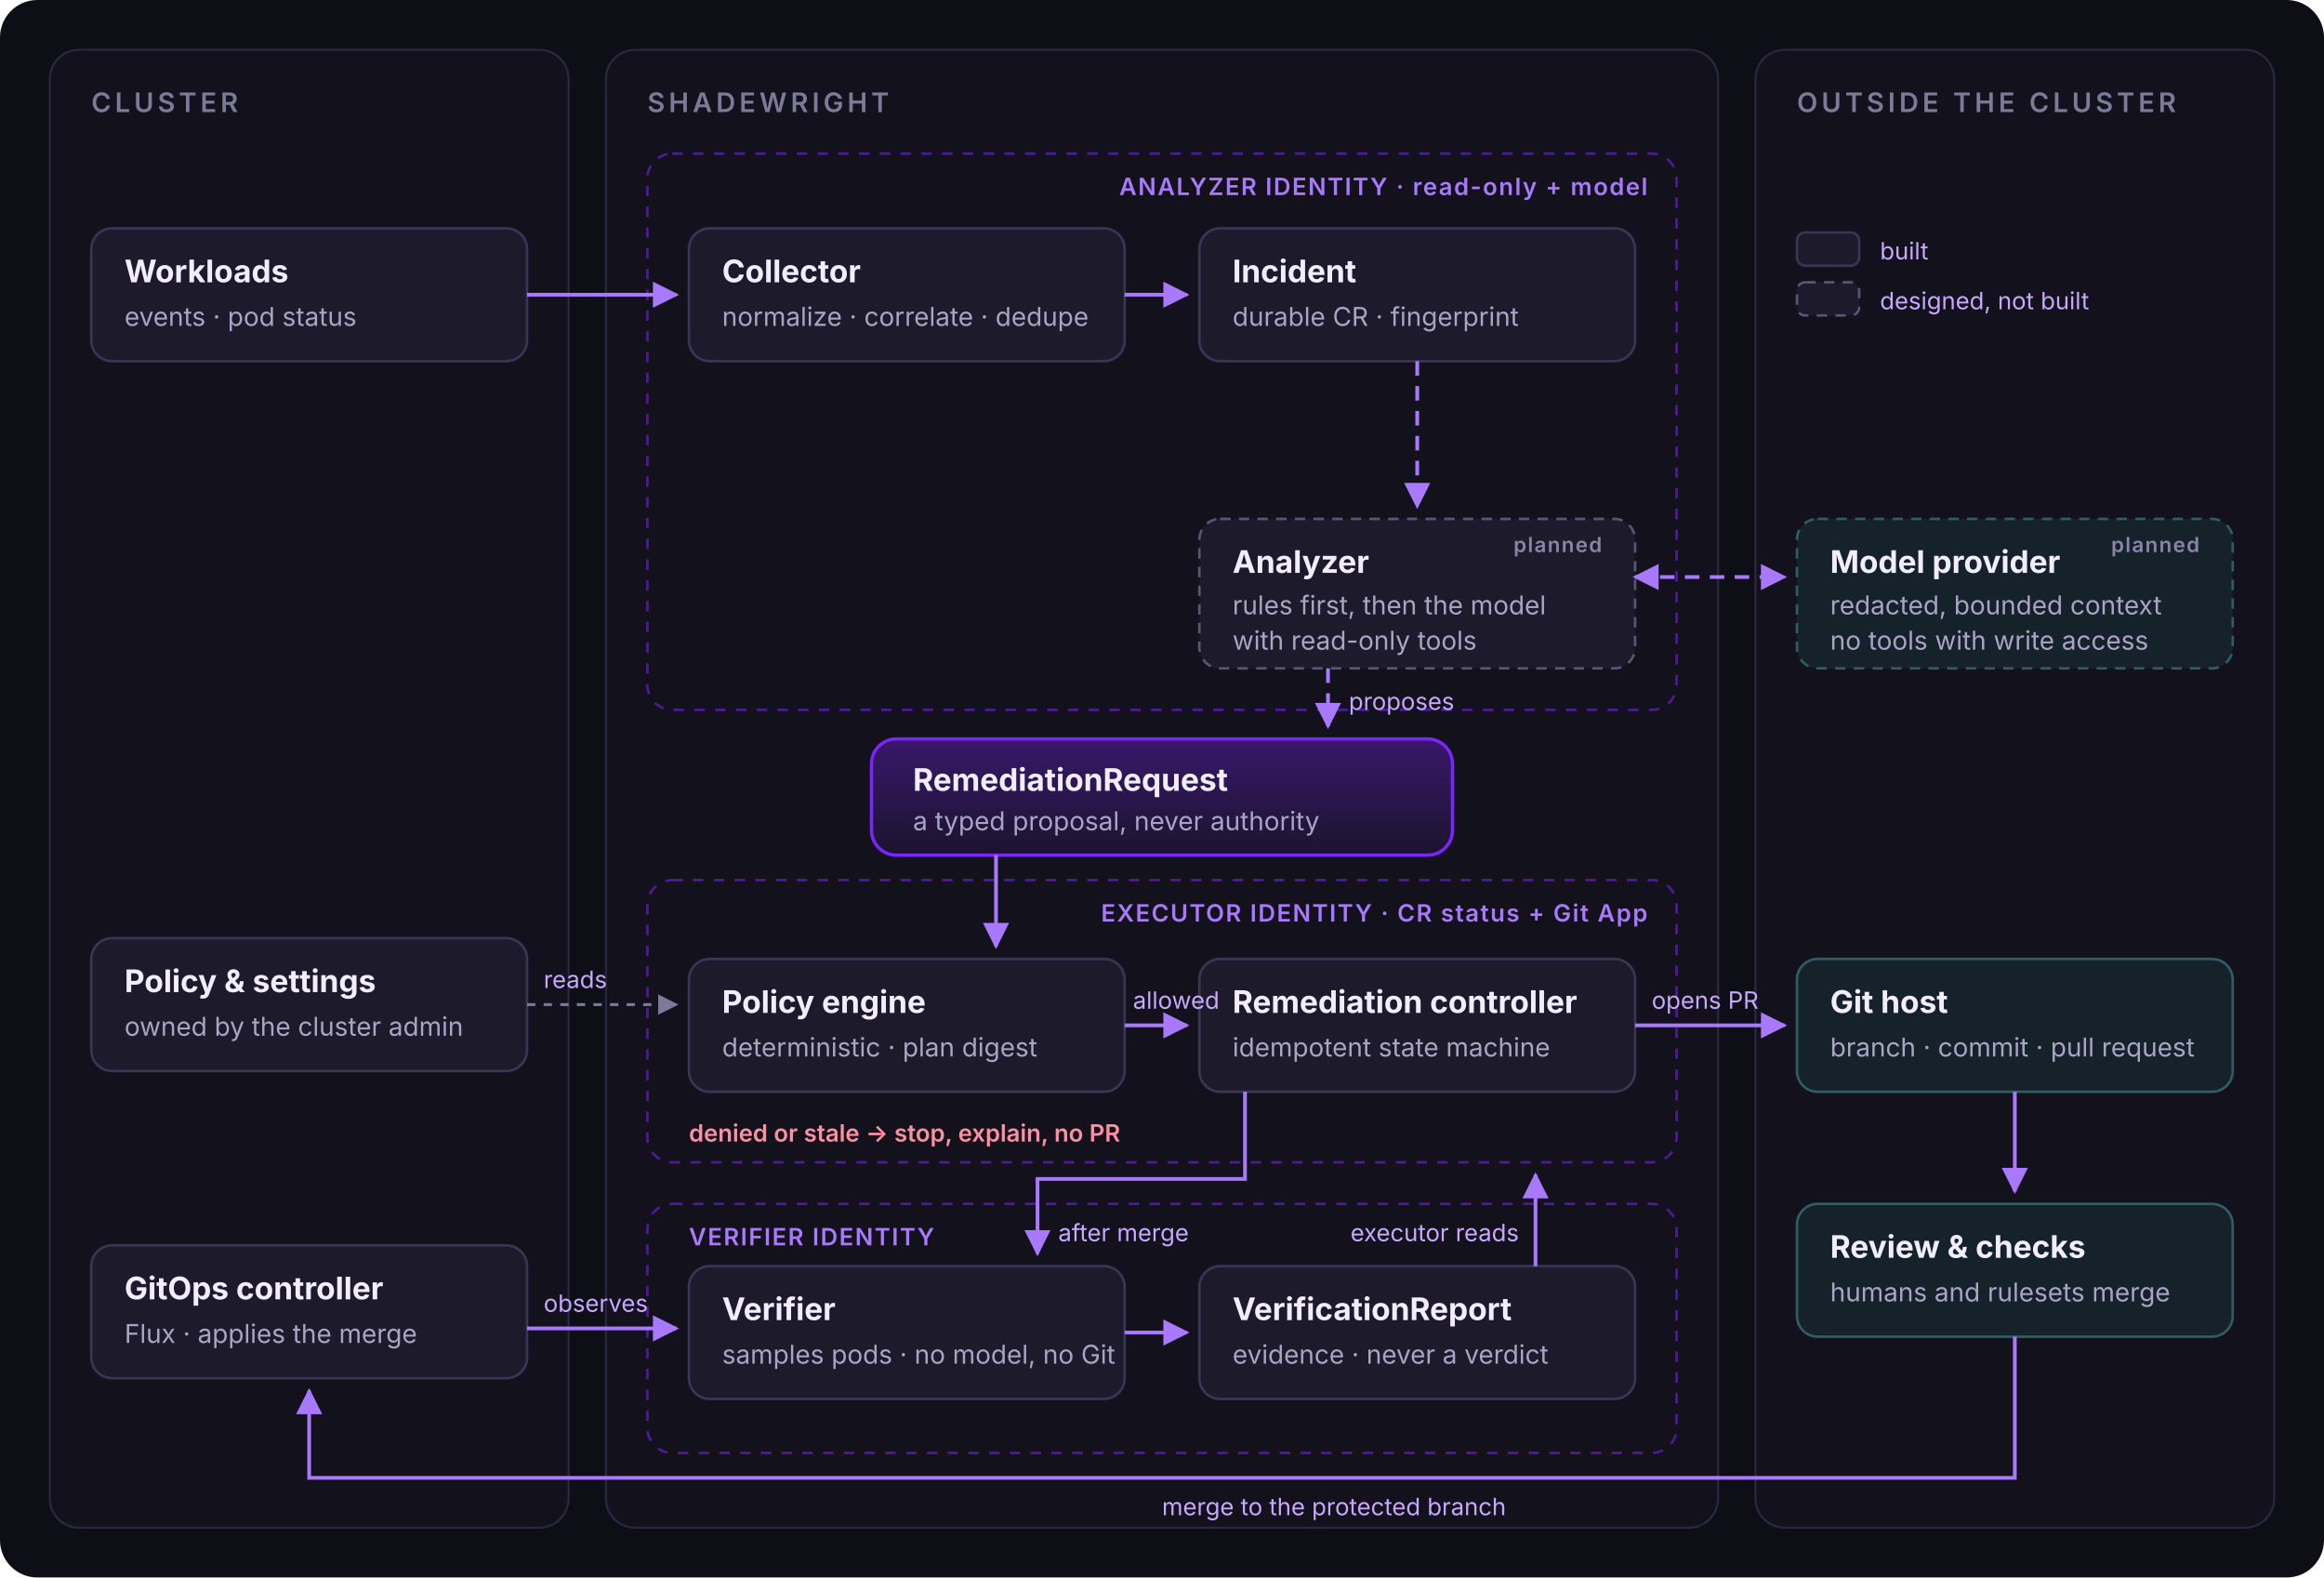
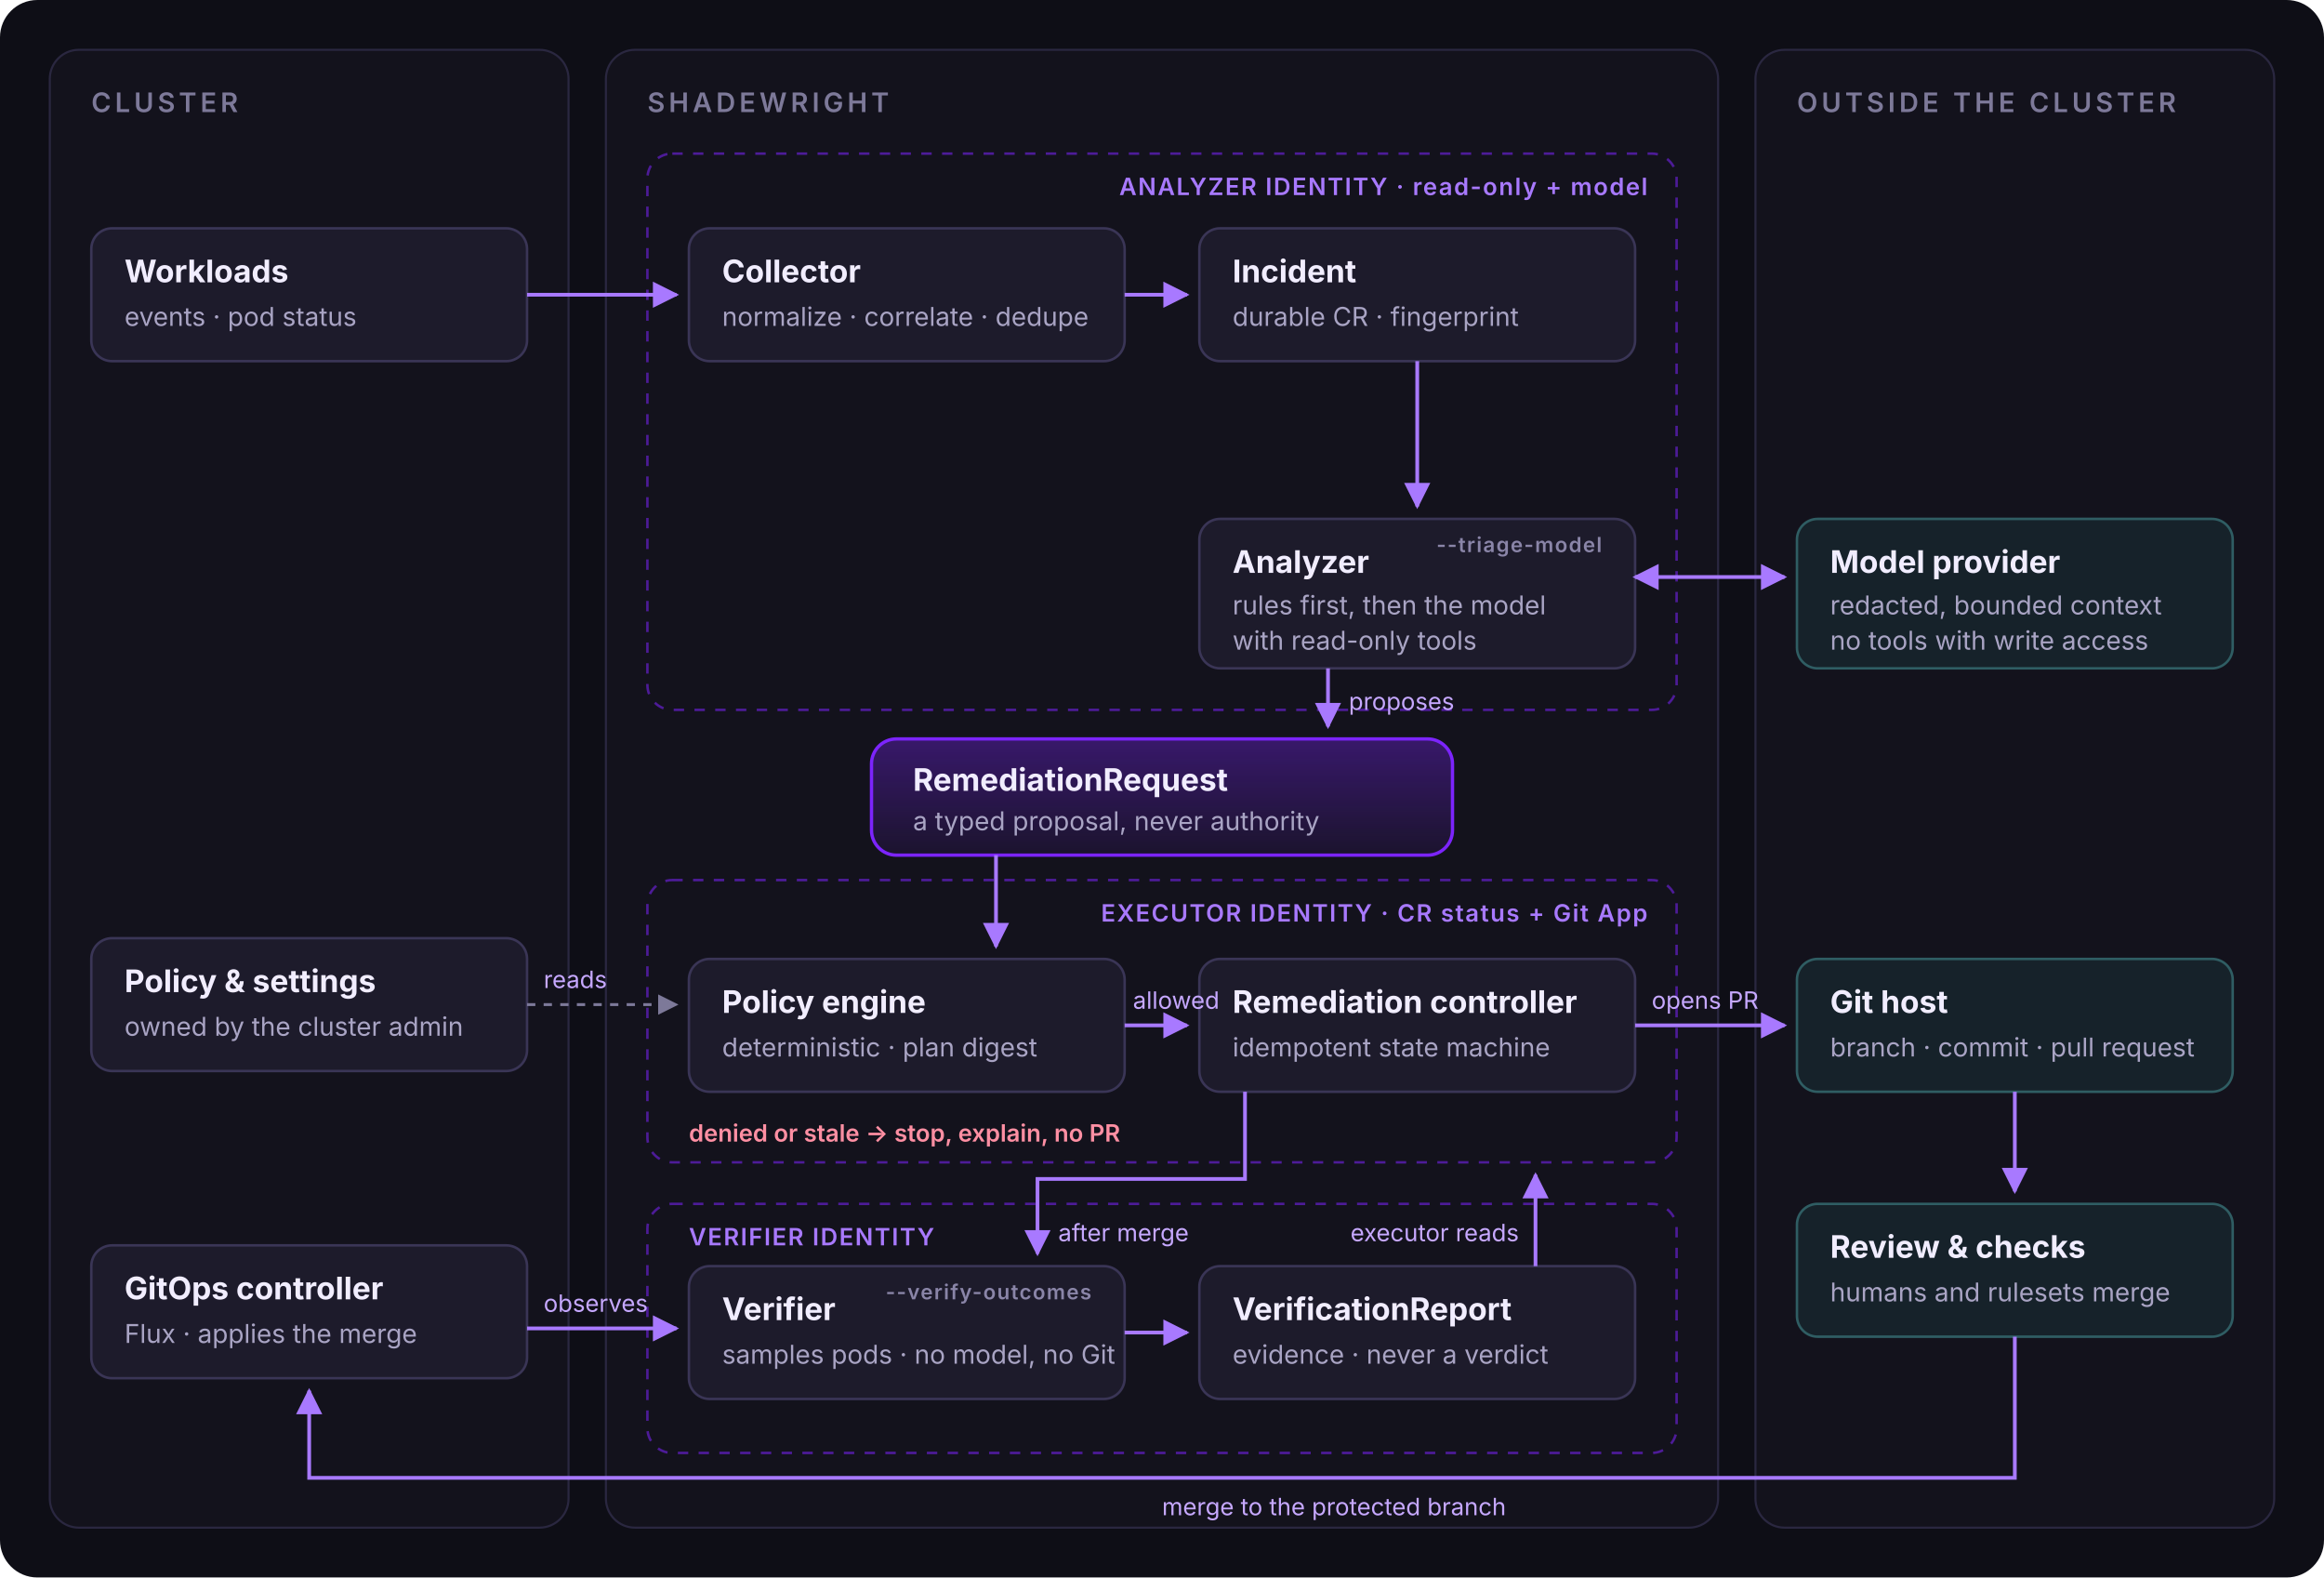
<svg xmlns="http://www.w3.org/2000/svg" viewBox="0 0 1120 760" role="img" aria-labelledby="t d" font-family="Inter, 'Segoe UI', system-ui, -apple-system, sans-serif">
  <defs>
    <marker id="a" viewBox="0 0 10 10" refX="9" refY="5" markerWidth="7" markerHeight="7" orient="auto-start-reverse">
      <path d="M0 0 10 5 0 10z" fill="#a879ff" />
    </marker>
    <marker id="m" viewBox="0 0 10 10" refX="9" refY="5" markerWidth="7" markerHeight="7" orient="auto-start-reverse">
      <path d="M0 0 10 5 0 10z" fill="#7d7999" />
    </marker>
    <linearGradient id="glow" x1="0" y1="0" x2="0" y2="1">
      <stop offset="0" stop-color="#7c24fc" stop-opacity=".35" />
      <stop offset="1" stop-color="#7c24fc" stop-opacity=".08" />
    </linearGradient>
    <style>
      .lane{fill:#13121c;stroke:#2a2740}
      .lanet{fill:#7d7999;font-size:13px;font-weight:600;letter-spacing:.14em}
      .box{fill:#1d1b2b;stroke:#3a3556;stroke-width:1.2}
      .key{fill:url(#glow);stroke:#7c24fc;stroke-width:1.6}
      .ext{fill:#16222a;stroke:#2f5d63;stroke-width:1.2}
-       .pl{fill:#1d1b2b;stroke:#5a5478;stroke-width:1.2;stroke-dasharray:5 4}
-       .ple{fill:#16222a;stroke:#2f5d63;stroke-width:1.2;stroke-dasharray:5 4}
      .pn{fill:#8a85a8;font-size:10px;font-weight:600;letter-spacing:.06em}
      .h{fill:#f1edff;font-size:15px;font-weight:650}
      .s{fill:#a9a4c4;font-size:12.5px}
      .id{fill:none;stroke:#7c24fc;stroke-opacity:.55;stroke-dasharray:5 5;stroke-width:1.2}
      .idt{fill:#a879ff;font-size:11.5px;font-weight:600;letter-spacing:.06em}
      .f{stroke:#a879ff;stroke-width:1.8;fill:none}
-       .fp{stroke:#a879ff;stroke-width:1.8;fill:none;stroke-dasharray:7 5}
      .r{stroke:#7d7999;stroke-width:1.4;fill:none;stroke-dasharray:4 4}
      .lbl{fill:#c6a8ff;font-size:11.5px}
      .no{fill:#ff8fa3;font-size:11.5px;font-weight:600}
    </style>
  </defs>
  <rect width="1120" height="760" rx="18" fill="#0e0e16" />
  <rect class="lane" x="24" y="24" width="250" height="712" rx="14" />
  <text class="lanet" x="44" y="54">CLUSTER</text>
  <rect class="lane" x="292" y="24" width="536" height="712" rx="14" />
  <text class="lanet" x="312" y="54">SHADEWRIGHT</text>
  <rect class="lane" x="846" y="24" width="250" height="712" rx="14" />
  <text class="lanet" x="866" y="54">OUTSIDE THE CLUSTER</text>
  <rect class="id" x="312" y="74" width="496" height="268" rx="12" />
  <text class="idt" x="794" y="94" text-anchor="end">ANALYZER IDENTITY · read-only + model</text>
  <rect class="id" x="312" y="424" width="496" height="136" rx="12" />
  <text class="idt" x="794" y="444" text-anchor="end">EXECUTOR IDENTITY · CR status + Git App</text>
  <rect class="id" x="312" y="580" width="496" height="120" rx="12" />
  <text class="idt" x="332" y="600">VERIFIER IDENTITY</text>
  <rect class="box" x="44" y="110" width="210" height="64" rx="10" />
  <text class="h" x="60" y="136">Workloads</text>
  <text class="s" x="60" y="157">events · pod status</text>
  <rect class="box" x="44" y="452" width="210" height="64" rx="10" />
  <text class="h" x="60" y="478">Policy &amp; settings</text>
  <text class="s" x="60" y="499">owned by the cluster admin</text>
  <rect class="box" x="44" y="600" width="210" height="64" rx="10" />
  <text class="h" x="60" y="626">GitOps controller</text>
  <text class="s" x="60" y="647">Flux · applies the merge</text>
  <rect class="box" x="332" y="110" width="210" height="64" rx="10" />
  <text class="h" x="348" y="136">Collector</text>
  <text class="s" x="348" y="157">normalize · correlate · dedupe</text>
  <rect class="box" x="578" y="110" width="210" height="64" rx="10" />
  <text class="h" x="594" y="136">Incident</text>
  <text class="s" x="594" y="157">durable CR · fingerprint</text>
-   <rect class="pl" x="578" y="250" width="210" height="72" rx="10" />
-   <text class="pn" x="772" y="266" text-anchor="end">planned</text>
+   <rect class="box" x="578" y="250" width="210" height="72" rx="10" />
+   <text class="pn" x="772" y="266" text-anchor="end">--triage-model</text>
  <text class="h" x="594" y="276">Analyzer</text>
  <text class="s" x="594" y="296">rules first, then the model</text>
  <text class="s" x="594" y="313">with read-only tools</text>
  <rect class="key" x="420" y="356" width="280" height="56" rx="12" />
  <text class="h" x="440" y="381">RemediationRequest</text>
  <text class="s" x="440" y="400">a typed proposal, never authority</text>
  <rect class="box" x="332" y="462" width="210" height="64" rx="10" />
  <text class="h" x="348" y="488">Policy engine</text>
  <text class="s" x="348" y="509">deterministic · plan digest</text>
  <rect class="box" x="578" y="462" width="210" height="64" rx="10" />
  <text class="h" x="594" y="488">Remediation controller</text>
  <text class="s" x="594" y="509">idempotent state machine</text>
  <rect class="box" x="332" y="610" width="210" height="64" rx="10" />
+   <text class="pn" x="526" y="626" text-anchor="end">--verify-outcomes</text>
  <text class="h" x="348" y="636">Verifier</text>
  <text class="s" x="348" y="657">samples pods · no model, no Git</text>
  <rect class="box" x="578" y="610" width="210" height="64" rx="10" />
  <text class="h" x="594" y="636">VerificationReport</text>
  <text class="s" x="594" y="657">evidence · never a verdict</text>
-   <rect class="ple" x="866" y="250" width="210" height="72" rx="10" />
-   <text class="pn" x="1060" y="266" text-anchor="end">planned</text>
+   <rect class="ext" x="866" y="250" width="210" height="72" rx="10" />
  <text class="h" x="882" y="276">Model provider</text>
  <text class="s" x="882" y="296">redacted, bounded context</text>
  <text class="s" x="882" y="313">no tools with write access</text>
  <rect class="ext" x="866" y="462" width="210" height="64" rx="10" />
  <text class="h" x="882" y="488">Git host</text>
  <text class="s" x="882" y="509">branch · commit · pull request</text>
  <rect class="ext" x="866" y="580" width="210" height="64" rx="10" />
  <text class="h" x="882" y="606">Review &amp; checks</text>
  <text class="s" x="882" y="627">humans and rulesets merge</text>
  <path class="f" d="M254 142H326" marker-end="url(#a)" />
  <path class="f" d="M542 142H572" marker-end="url(#a)" />
-   <path class="fp" d="M683 174V244" marker-end="url(#a)" />
-   <path class="fp" d="M788 278H860" marker-end="url(#a)" marker-start="url(#a)" />
-   <path class="fp" d="M640 322V350" marker-end="url(#a)" />
+   <path class="f" d="M683 174V244" marker-end="url(#a)" />
+   <path class="f" d="M788 278H860" marker-end="url(#a)" marker-start="url(#a)" />
+   <path class="f" d="M640 322V350" marker-end="url(#a)" />
  <text class="lbl" x="650" y="342">proposes</text>
  <path class="f" d="M480 412V456" marker-end="url(#a)" />
  <path class="r" d="M254 484H326" marker-end="url(#m)" />
  <text class="lbl" x="262" y="476">reads</text>
  <path class="f" d="M542 494H572" marker-end="url(#a)" />
  <text class="lbl" x="546" y="486">allowed</text>
  <path class="f" d="M788 494H860" marker-end="url(#a)" />
  <text class="lbl" x="796" y="486">opens PR</text>
  <path class="f" d="M971 526V574" marker-end="url(#a)" />
  <path class="f" d="M971 644V712H149V670" marker-end="url(#a)" />
  <text class="lbl" x="560" y="730">merge to the protected branch</text>
  <path class="f" d="M254 640H326" marker-end="url(#a)" />
  <text class="lbl" x="262" y="632">observes</text>
  <path class="f" d="M600 526V568H500V604" marker-end="url(#a)" />
  <text class="lbl" x="510" y="598">after merge</text>
  <path class="f" d="M542 642H572" marker-end="url(#a)" />
  <path class="f" d="M740 610V566" marker-end="url(#a)" />
  <text class="lbl" x="732" y="598" text-anchor="end">executor reads</text>
-   <rect class="box" x="866" y="112" width="30" height="16" rx="4" />
-   <text class="lbl" x="906" y="125">built</text>
-   <rect class="pl" x="866" y="136" width="30" height="16" rx="4" />
-   <text class="lbl" x="906" y="149">designed, not built</text>
  <text class="no" x="332" y="550">denied or stale → stop, explain, no PR</text>
</svg>
